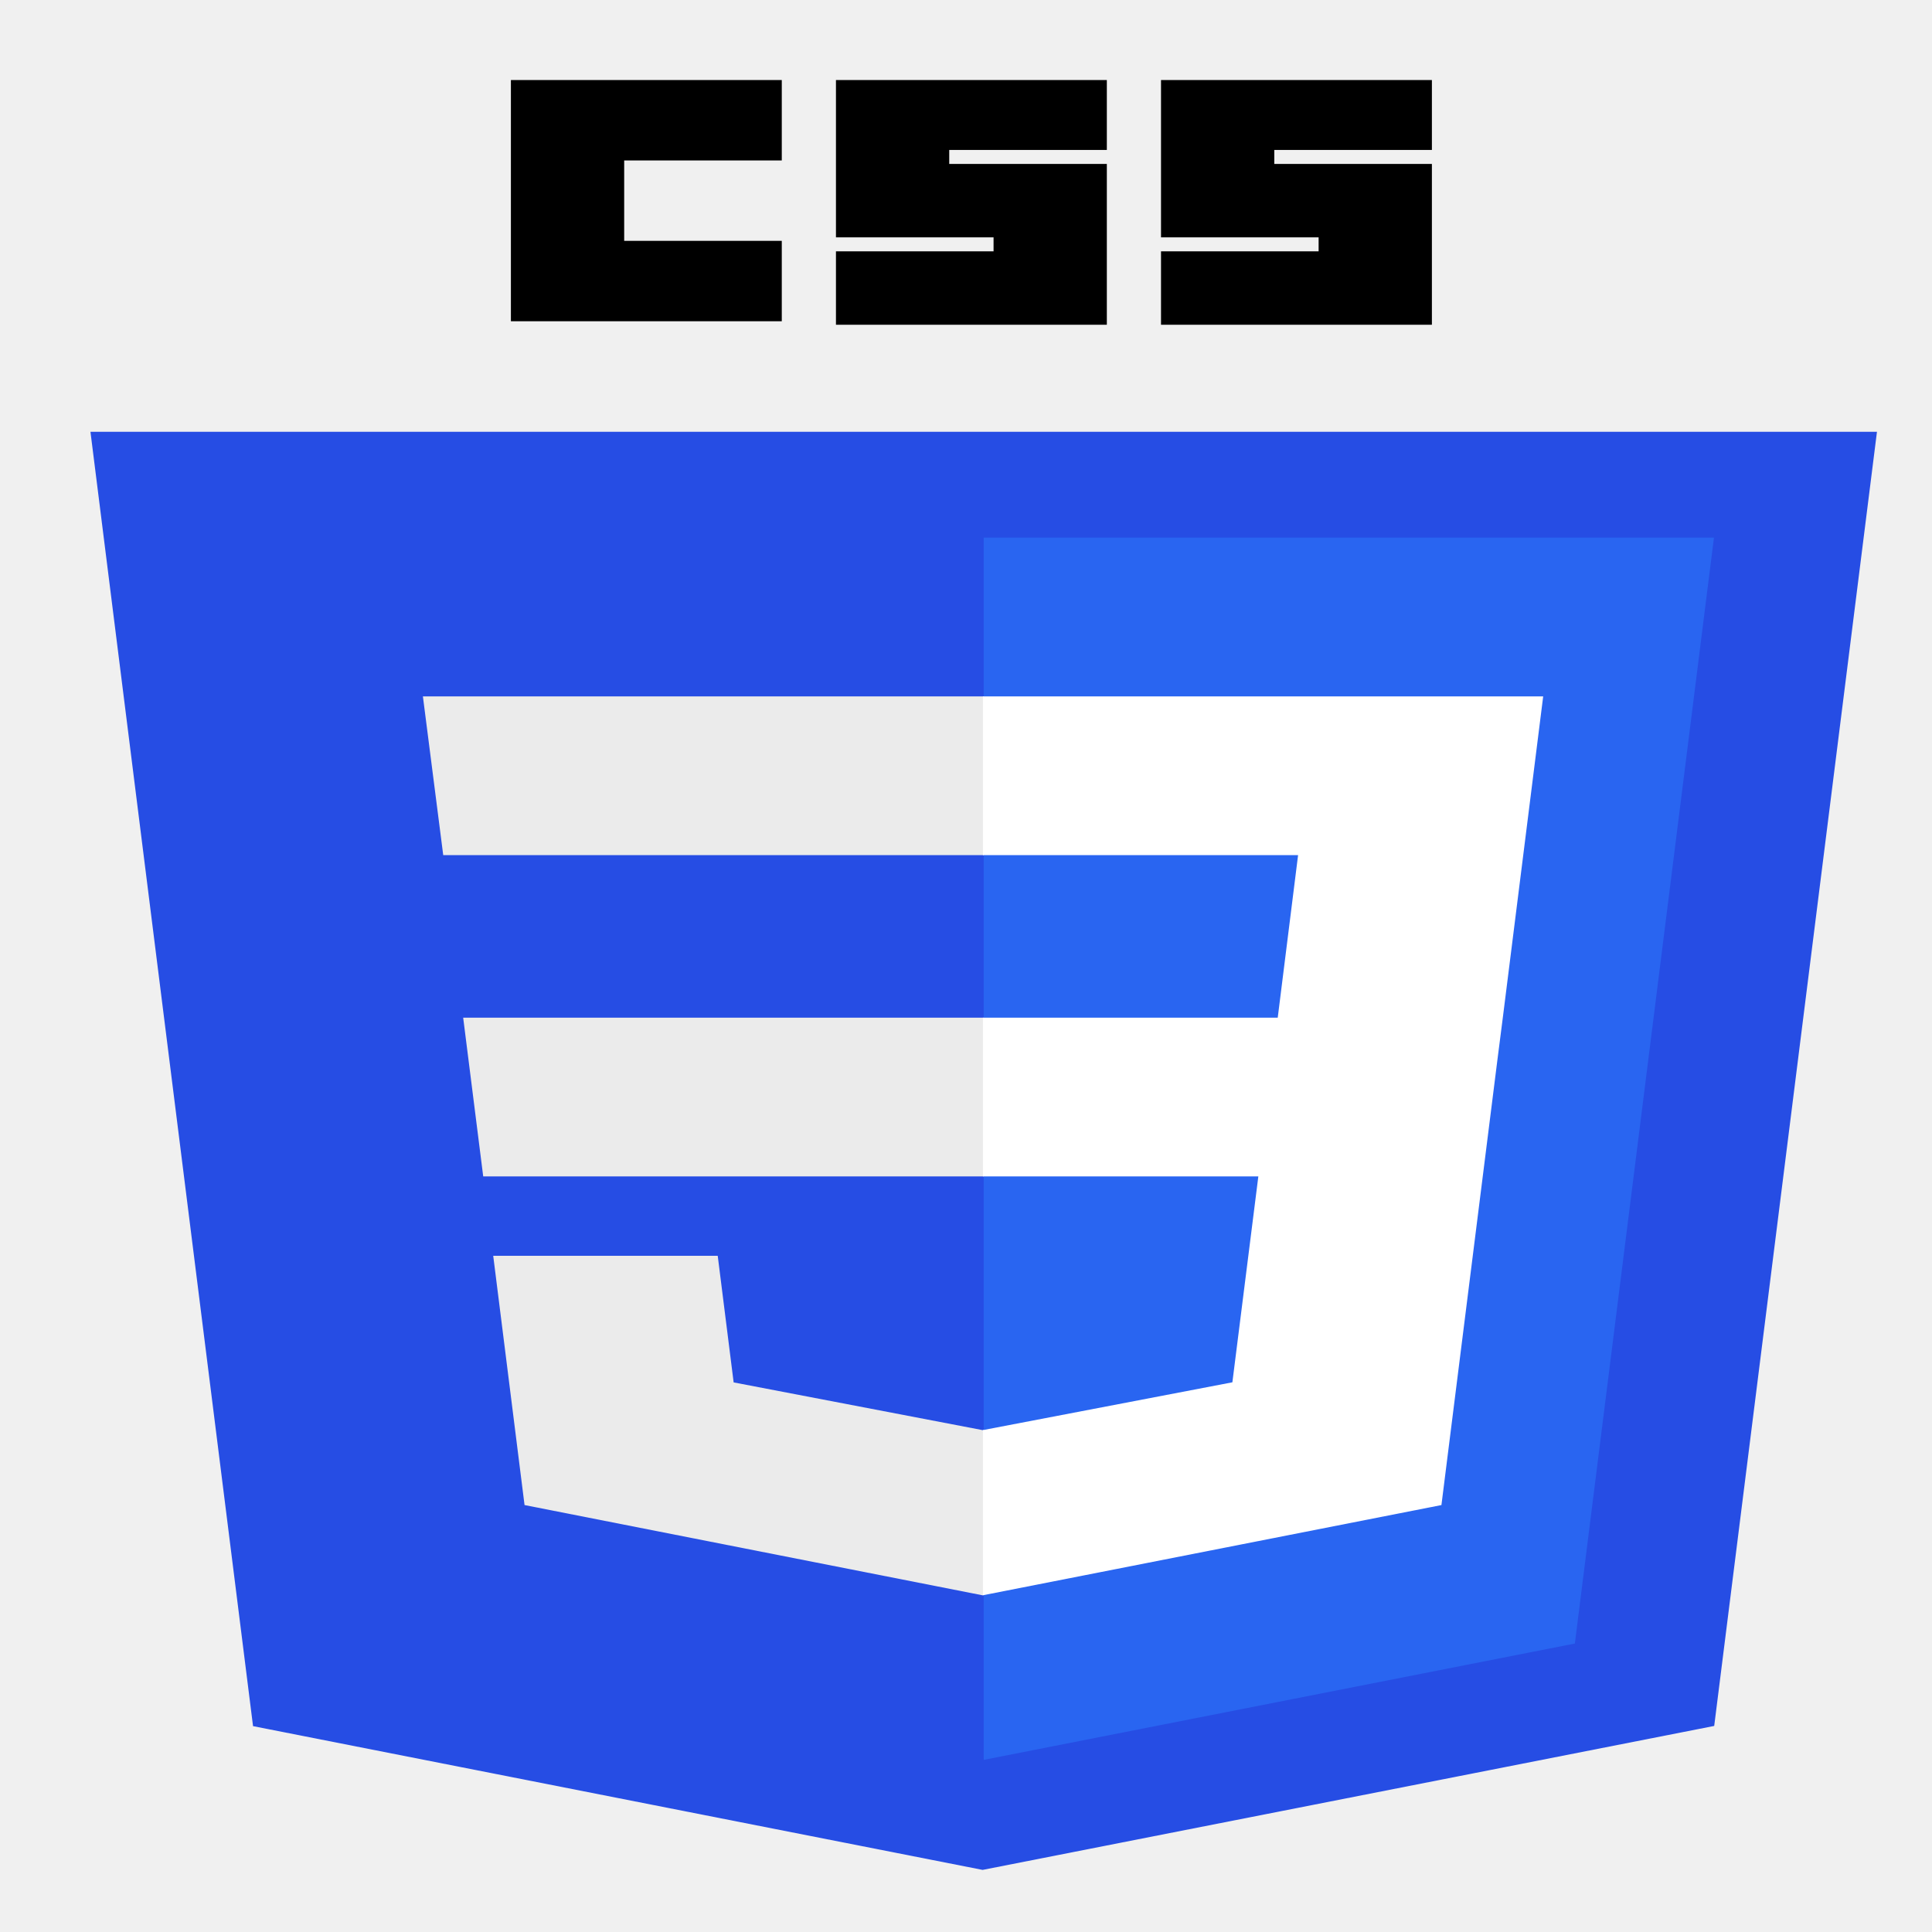
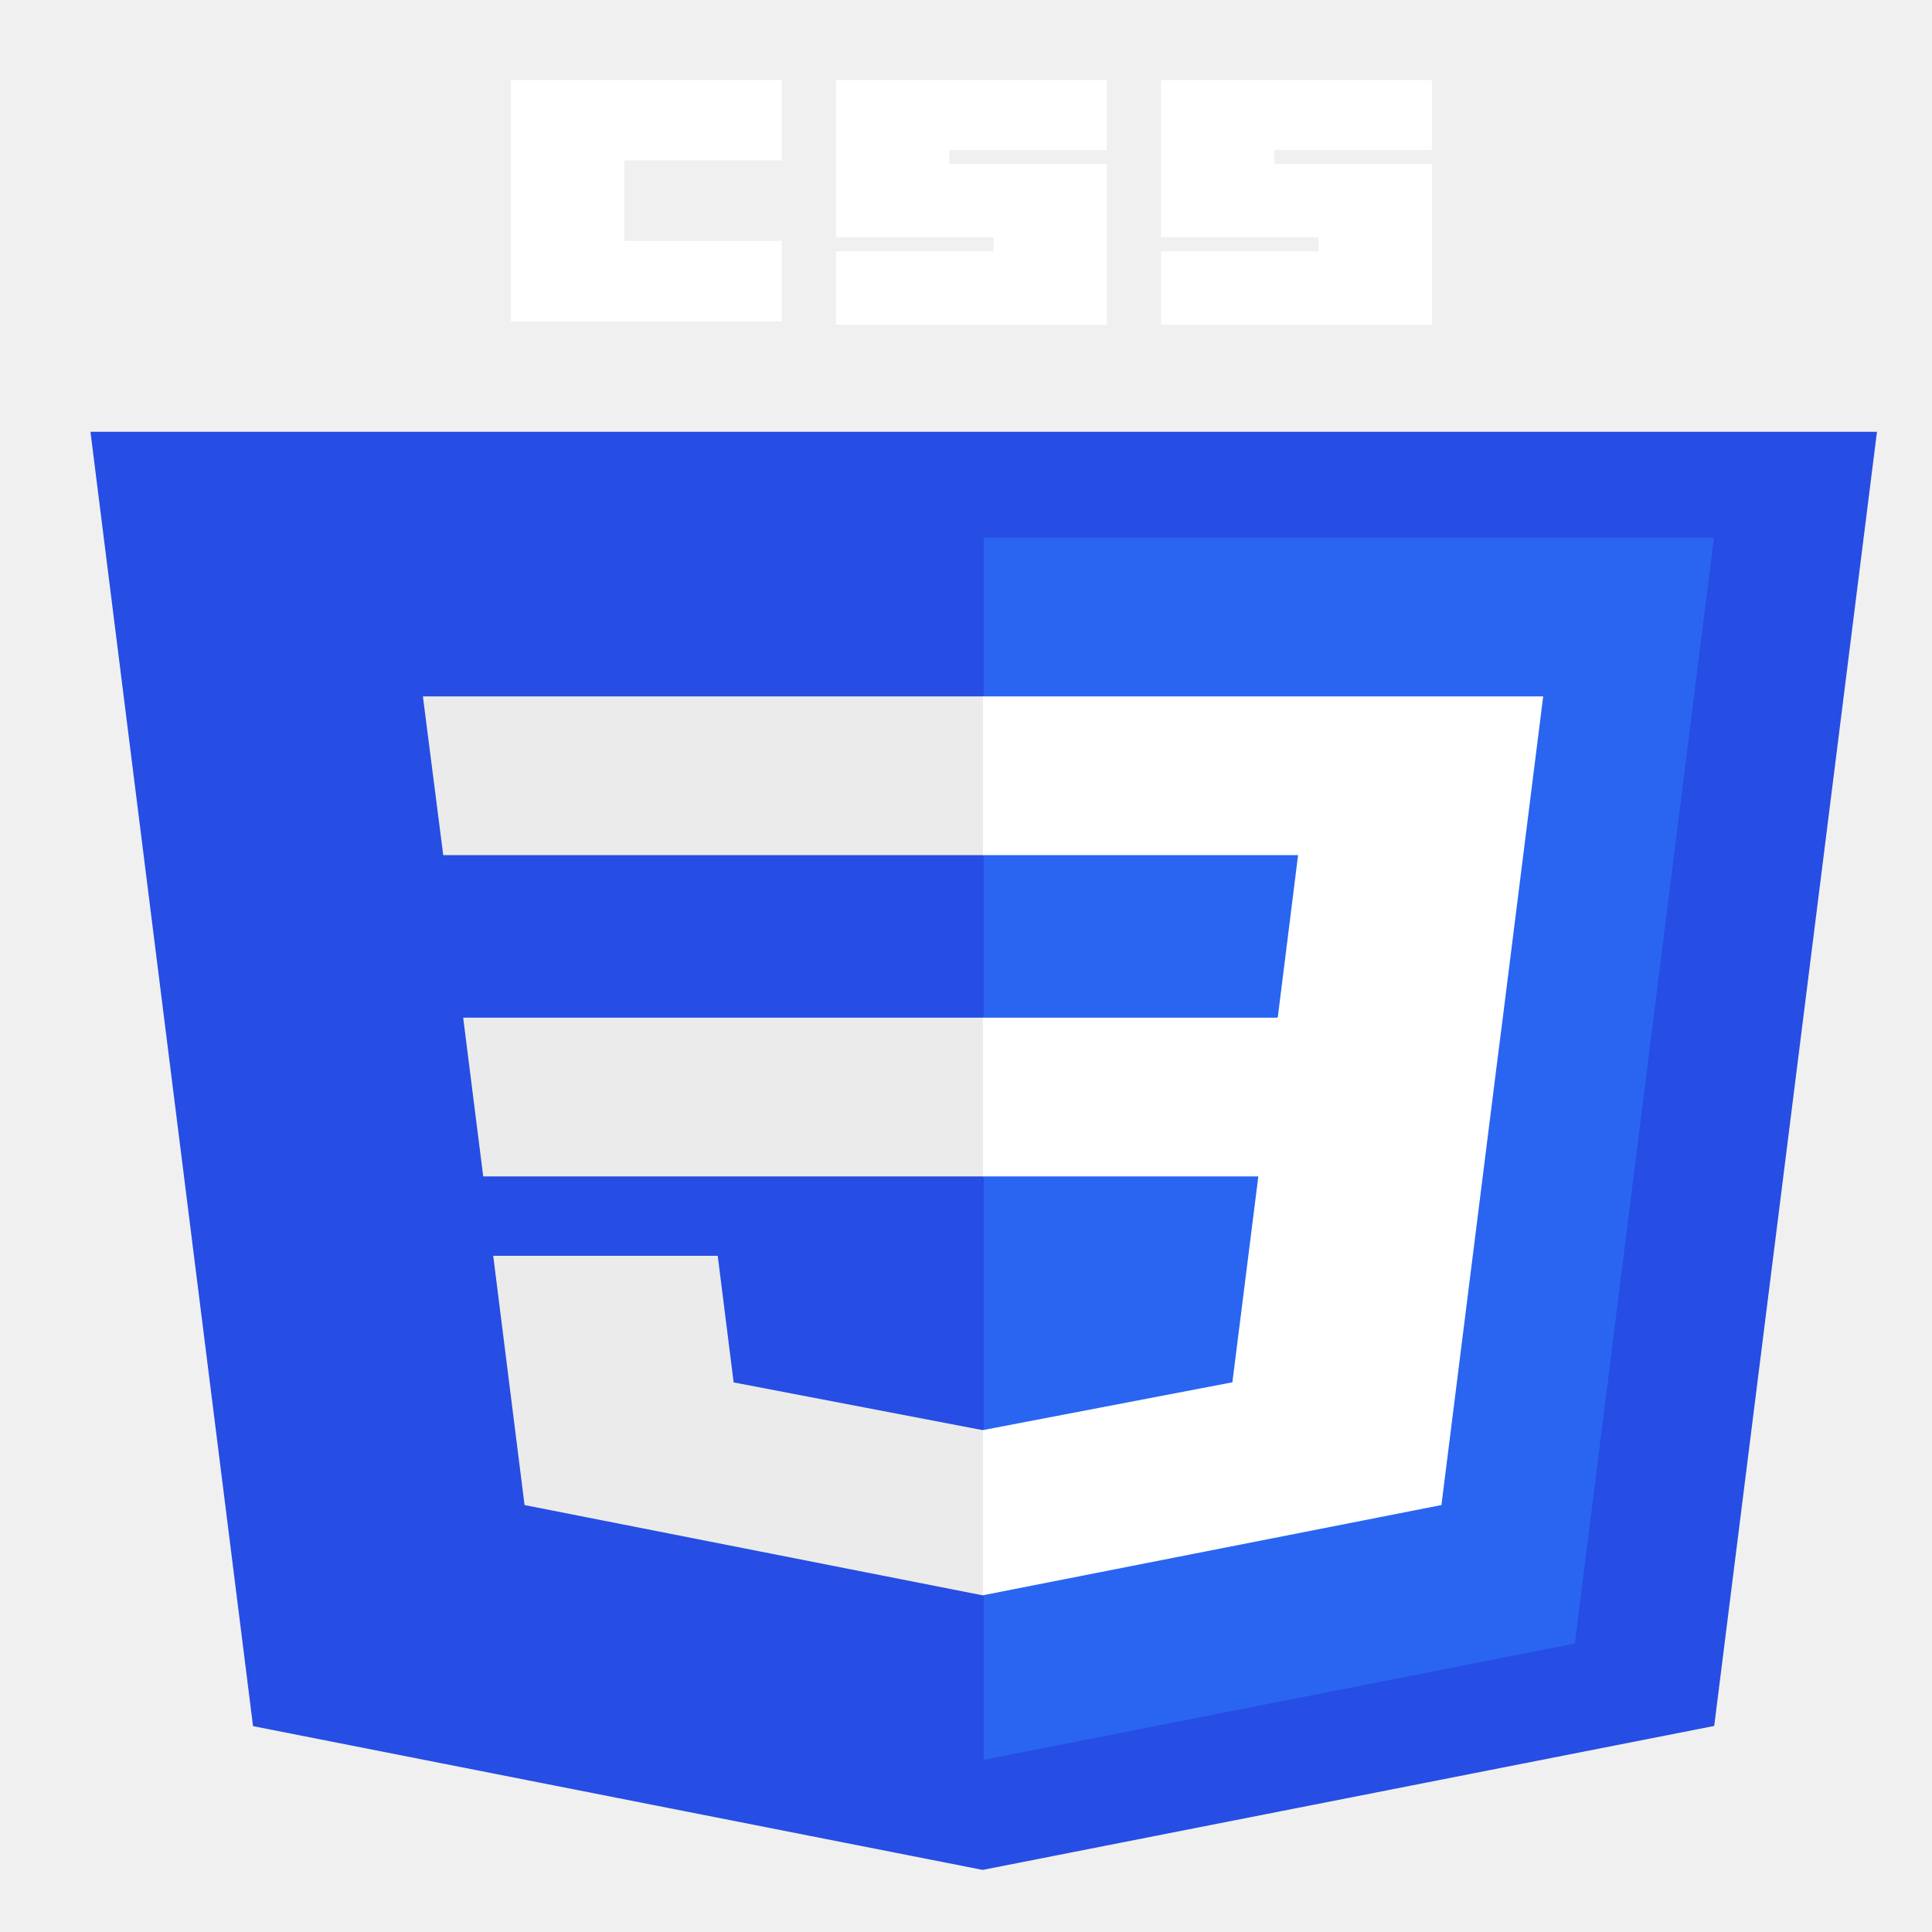
<svg xmlns="http://www.w3.org/2000/svg" width="400" height="400" id="svg2" version="1.1">
  <defs id="defs4" />
  <g id="layer1" transform="translate(-170.0616,-382.1811)">
    <g id="g3013" transform="matrix(1.019692,0,0,0.7237723,112.6873,398.7525)">
      <polygon id="polygon2989" points="255.778,512 107.644,470.877 74.633,100.62 437.367,100.62 404.321,470.819 " style="fill:#264de4" />
      <polygon id="polygon2991" points="256,130.894 256,480.523 376.03,447.246 404.27,130.894 " style="fill:#2965f1" />
      <polygon id="polygon2993" points="256,313.627 256,268.217 150.31,268.217 154.38,313.627 " style="fill:#ebebeb" />
      <polygon id="polygon2995" points="142.132,176.305 146.26,221.716 256,221.716 256,176.305 255.843,176.305 " style="fill:#ebebeb" />
      <polygon id="polygon2997" points="255.801,386.206 205.227,372.55 201.994,336.333 177.419,336.333 156.409,336.333 162.771,407.634 255.791,433.457 256,433.399 256,386.153 " style="fill:#ebebeb" />
-       <path id="path2999" d="m 160,0 h 55 v 23 h -32 v 23 h 32 v 23 h -55 z" />
-       <path id="path3001" d="m 226,0 h 55 v 20 h -32 v 4 h 32 V 70 H 226 V 49 h 32 v -4 h -32 z" />
-       <path id="path3003" d="m 292,0 h 55 v 20 h -32 v 4 h 32 V 70 H 292 V 49 h 32 v -4 h -32 z" />
+       <path id="path2999" d="m 160,0 h 55 v 23 h -32 v 23 h 32 v 23 h -55 z" style="fill:#ffffff;fill-opacity:1" />
+       <path id="path3001" d="m 226,0 h 55 v 20 h -32 v 4 h 32 V 70 H 226 V 49 h 32 v -4 h -32 z" style="fill:#ffffff;fill-opacity:1" />
+       <path id="path3003" d="m 292,0 h 55 v 20 h -32 v 4 h 32 V 70 H 292 V 49 h 32 v -4 h -32 z" style="fill:#ffffff;fill-opacity:1" />
      <polygon id="polygon3005" points="255.843,386.191 255.843,433.435 348.937,407.634 349.62,399.962 360.291,280.411 361.399,268.217 369.597,176.305 255.843,176.305 255.843,221.716 319.831,221.716 315.699,268.217 255.843,268.217 255.843,313.627 311.761,313.627 306.49,372.521 " style="fill:#ffffff" />
    </g>
  </g>
</svg>
